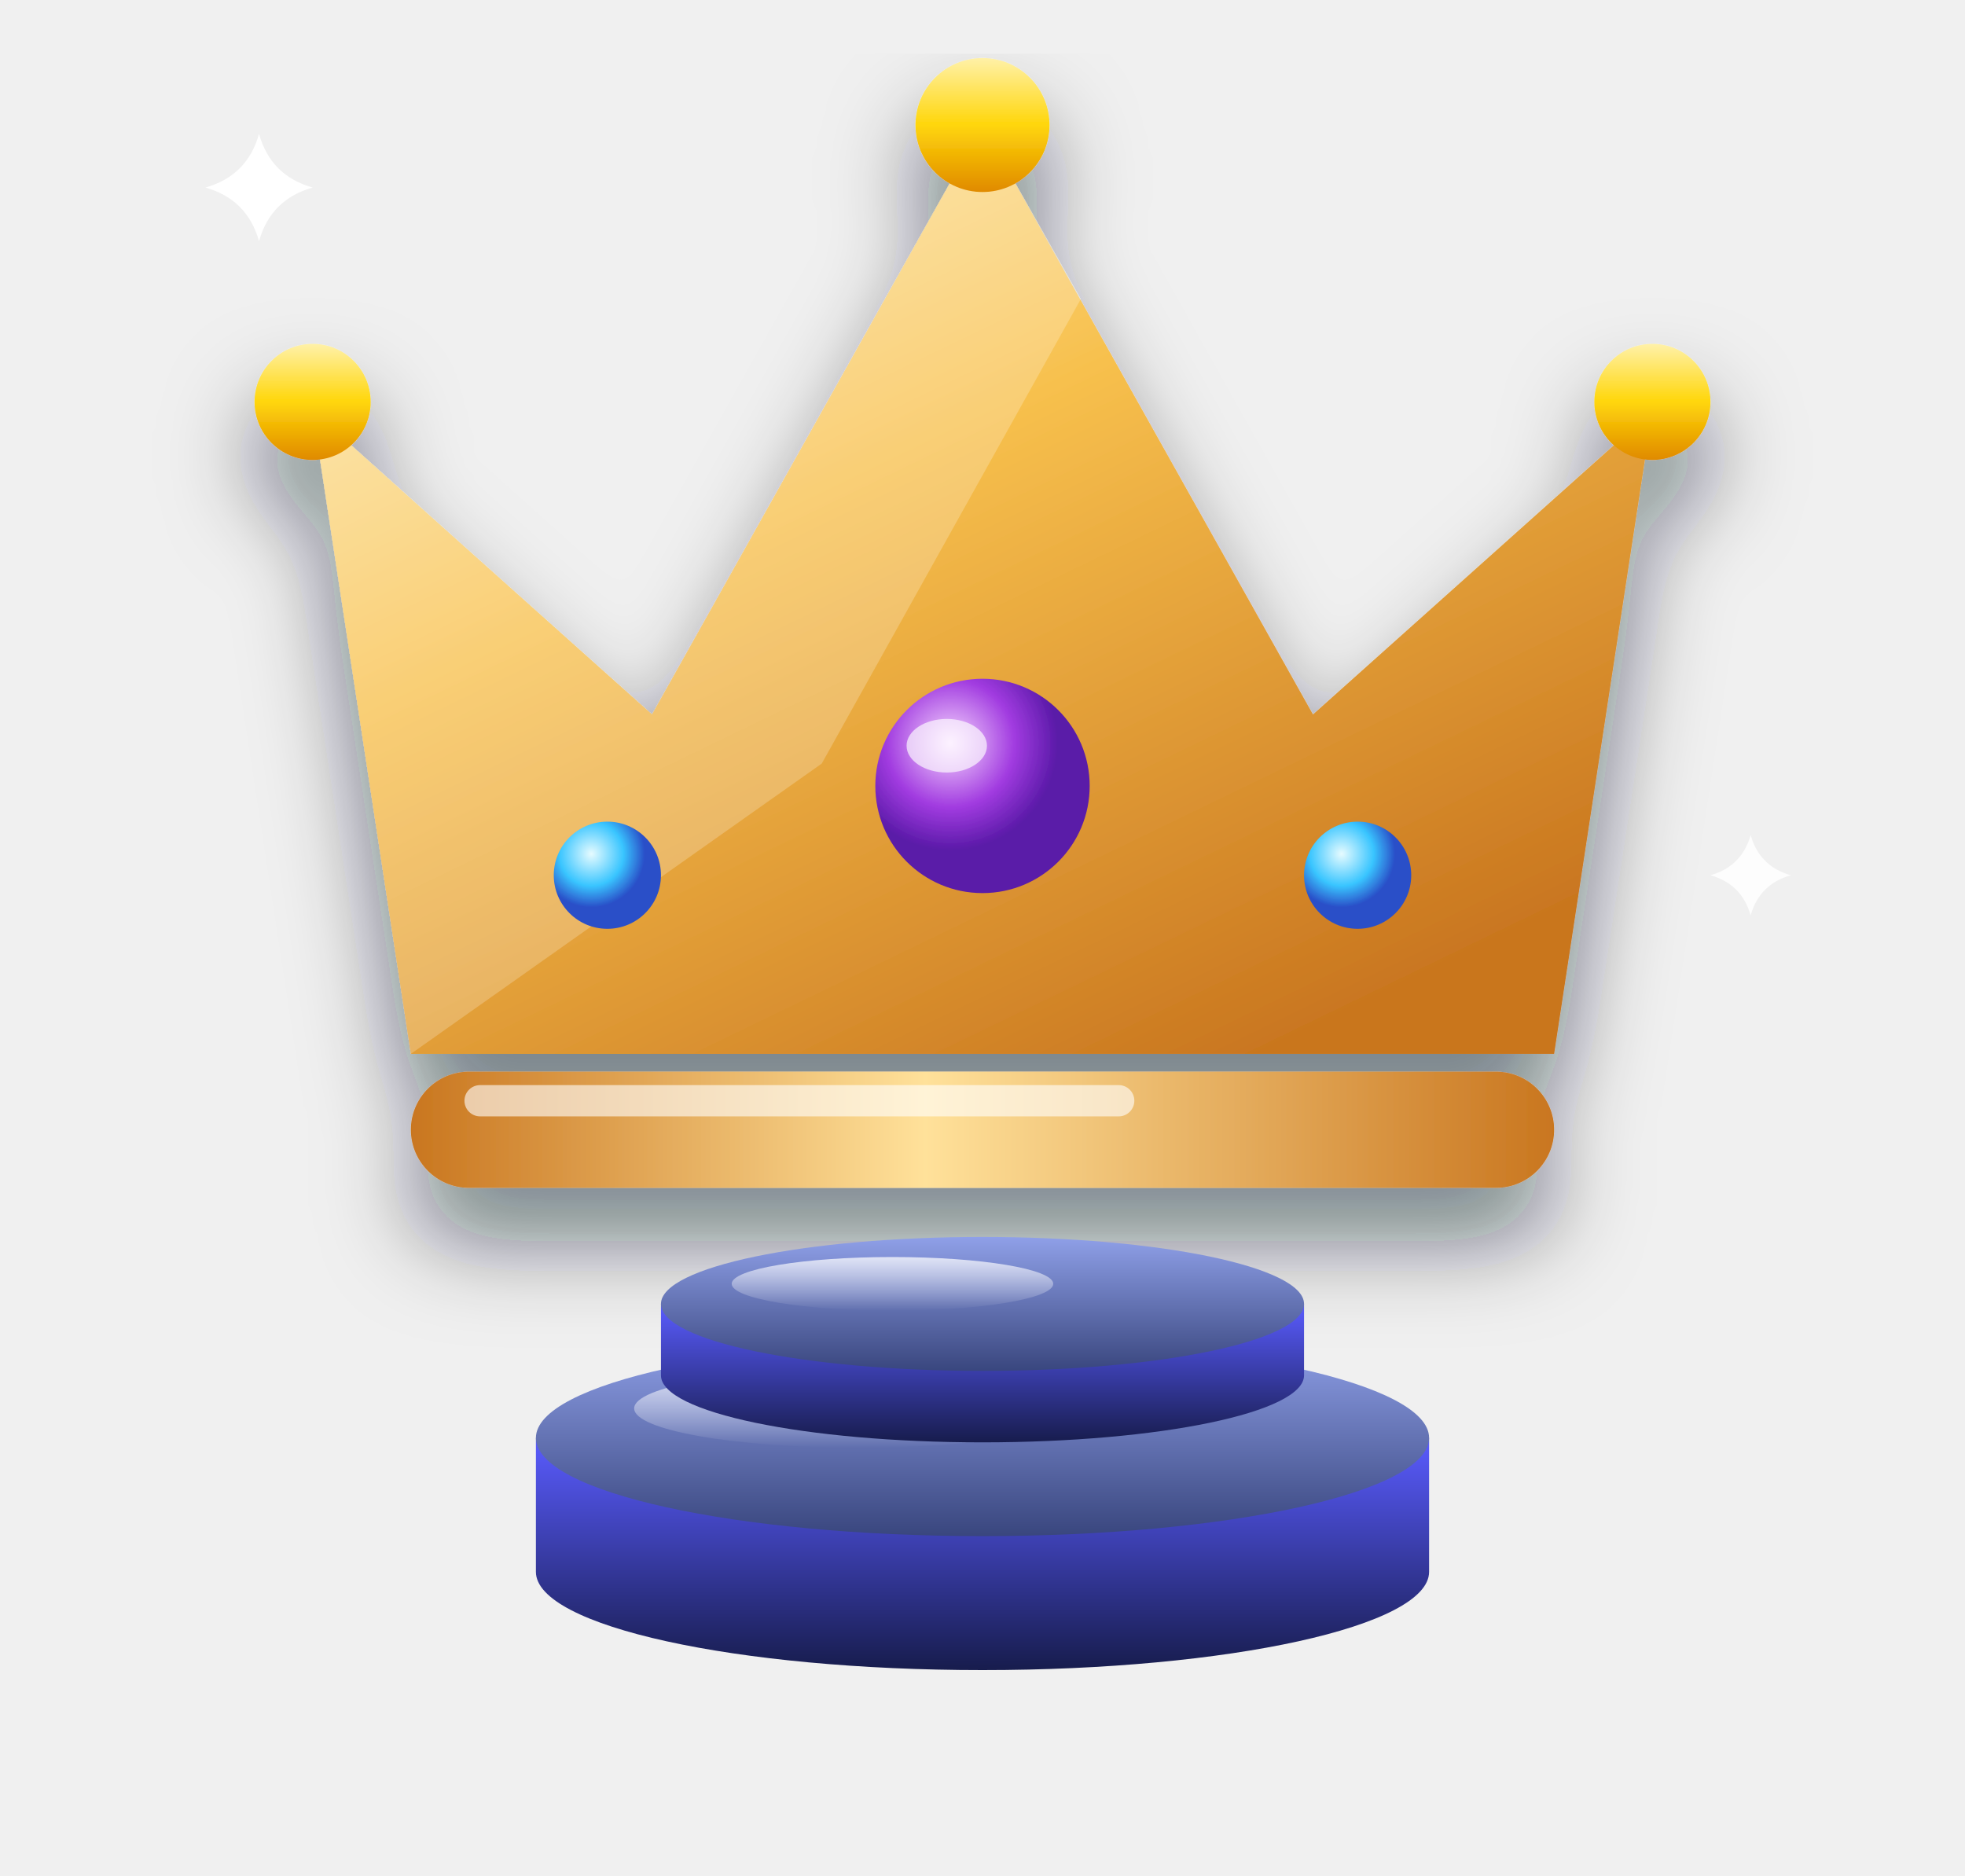
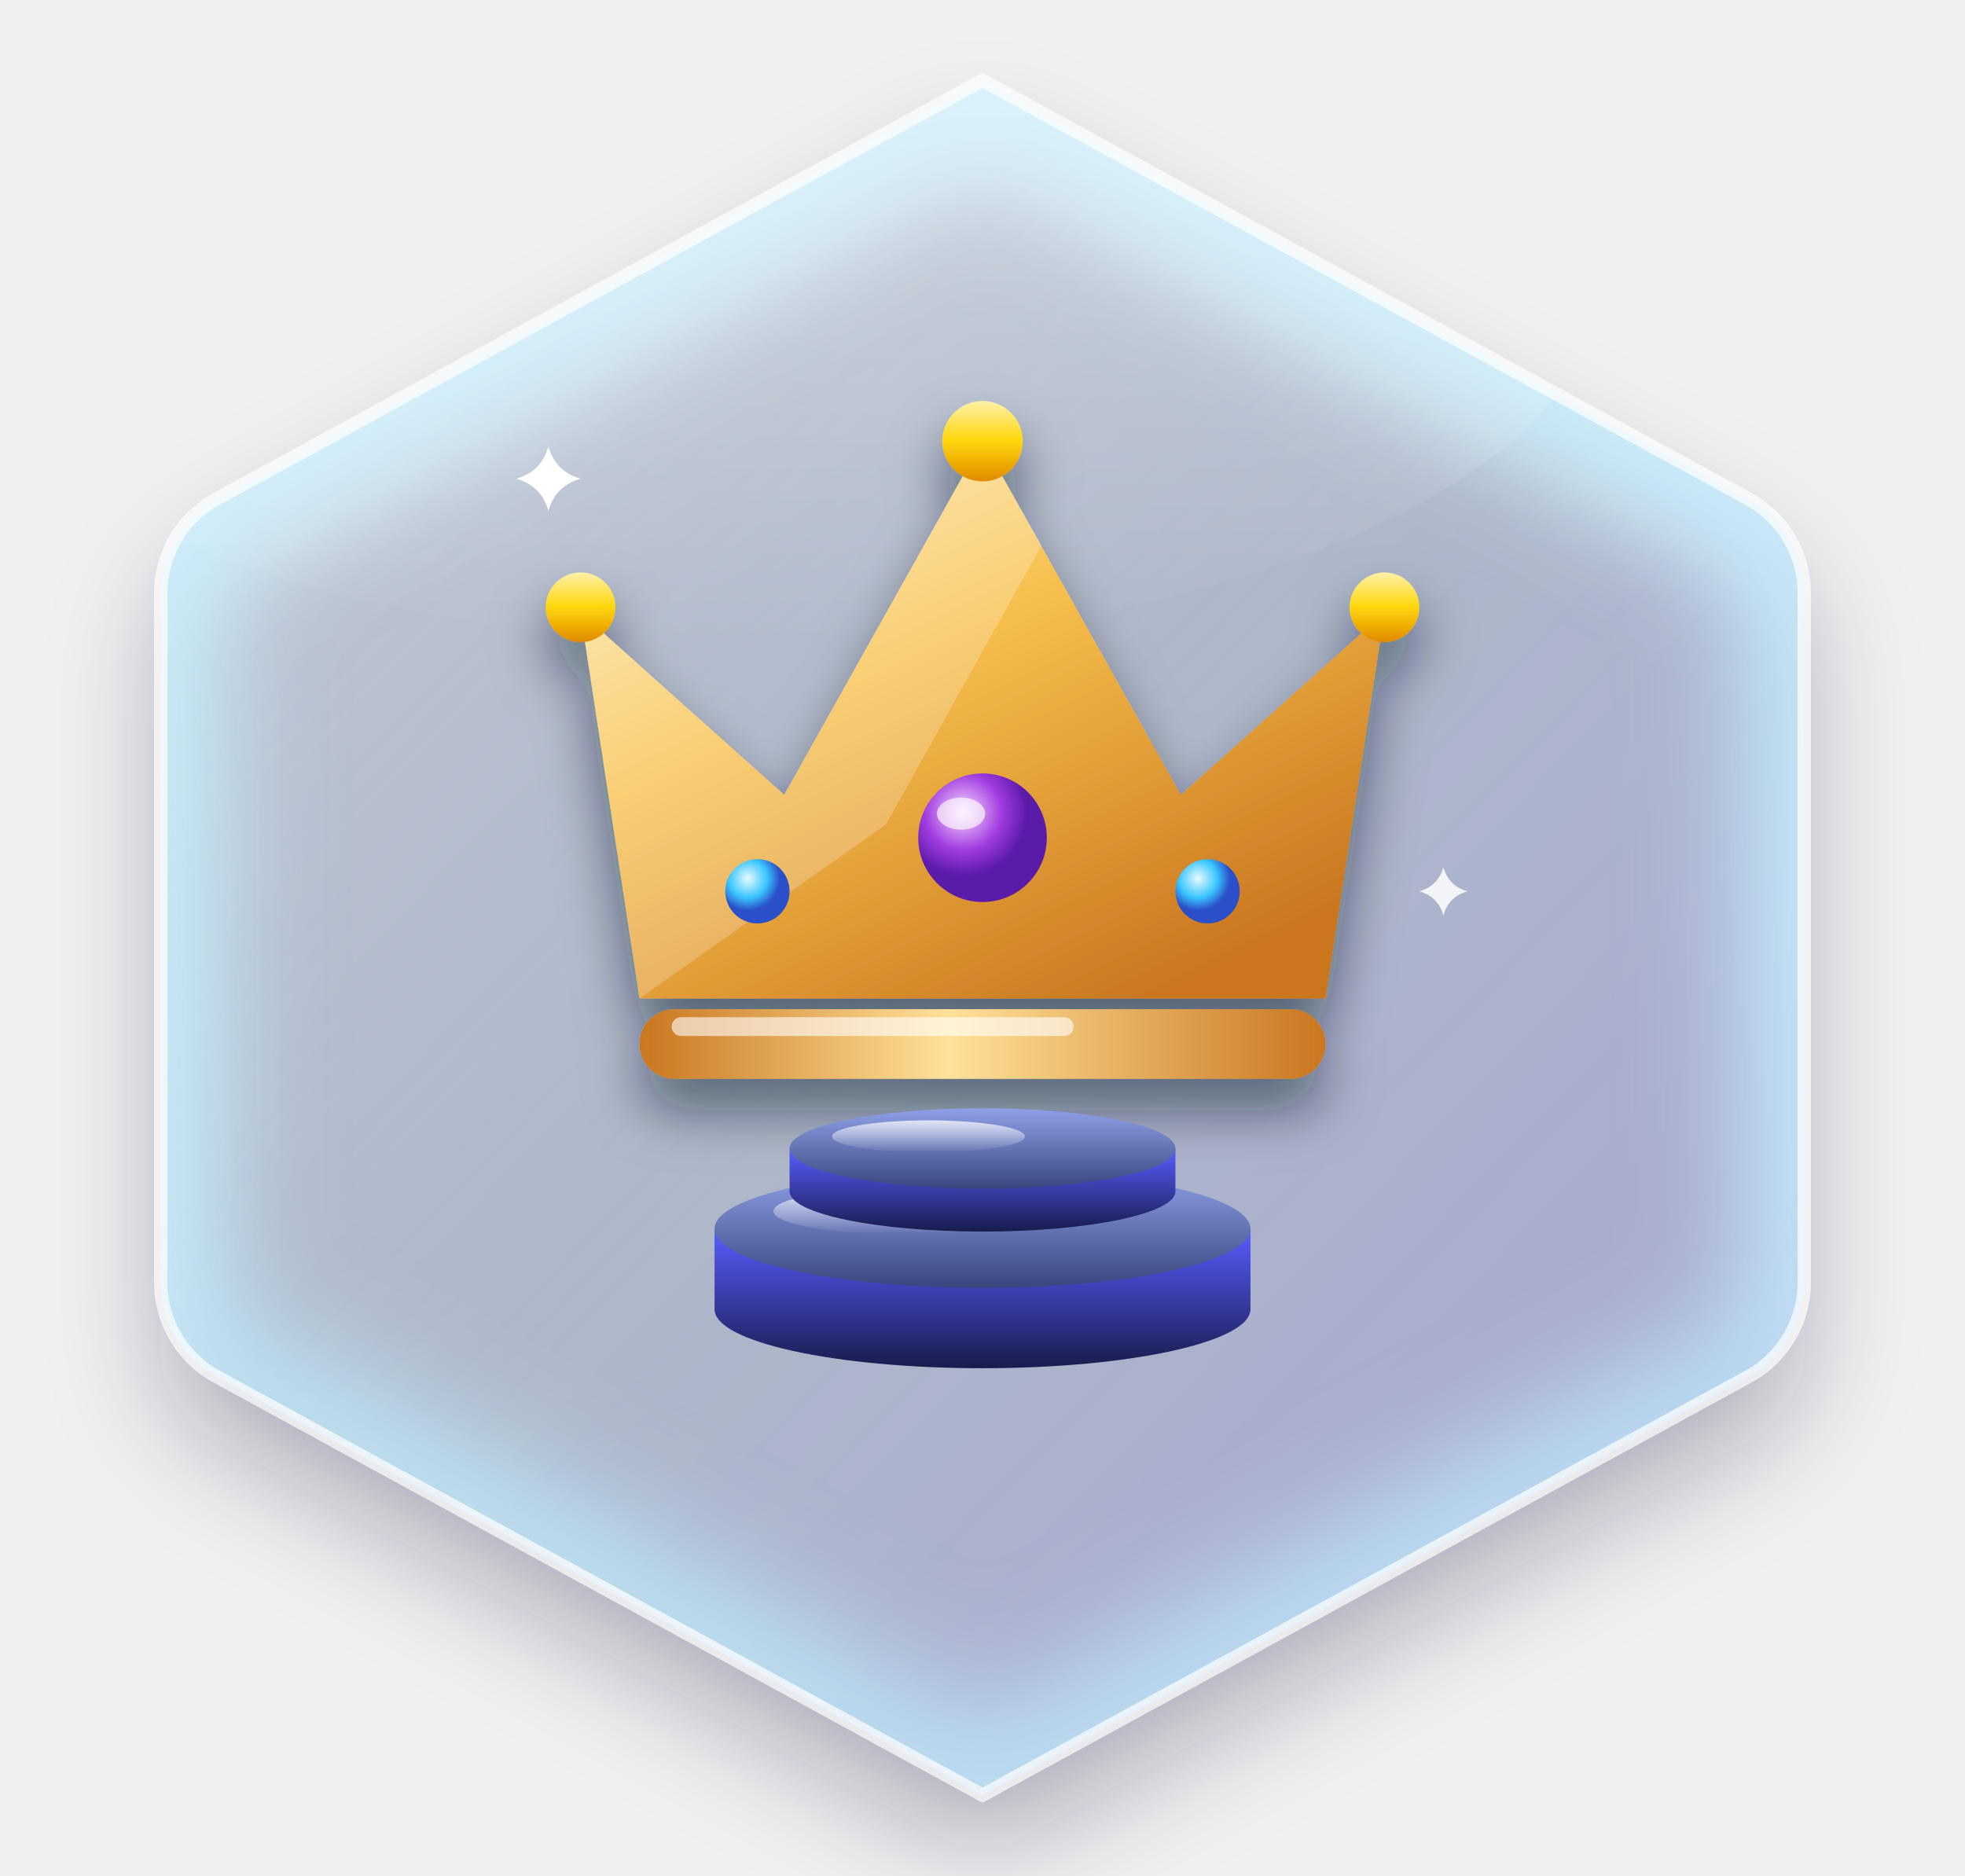
<svg xmlns="http://www.w3.org/2000/svg" width="440" height="420" viewBox="0 0 440 420">
  <defs>
    <linearGradient id="crown" x1="0" y1="0" x2=".7" y2="1">
      <stop offset="0" stop-color="#fff3c4" />
      <stop offset=".45" stop-color="#f7c04d" />
      <stop offset="1" stop-color="#c9761f" />
    </linearGradient>
    <linearGradient id="band" x1="0" y1="0" x2="1" y2="0">
      <stop offset="0" stop-color="#c9761f" />
      <stop offset=".45" stop-color="#ffe19a" />
      <stop offset="1" stop-color="#c9761f" />
    </linearGradient>
    <linearGradient id="gold" x1="0" y1="0" x2="0" y2="1">
      <stop offset="0" stop-color="#FFF1A8" />
      <stop offset=".5" stop-color="#FFD60A" />
      <stop offset="1" stop-color="#E08A00" />
    </linearGradient>
    <radialGradient id="gem" cx=".35" cy=".3">
      <stop offset="0" stop-color="#f7d9ff" />
      <stop offset=".6" stop-color="#a13be0" />
      <stop offset="1" stop-color="#5a1aa8" />
    </radialGradient>
    <radialGradient id="gemc" cx=".35" cy=".3">
      <stop offset="0" stop-color="#e6fbff" />
      <stop offset=".6" stop-color="#39c5ff" />
      <stop offset="1" stop-color="#2a4fc8" />
    </radialGradient>
    <linearGradient id="plinth" x1="0" y1="0" x2="0" y2="1">
      <stop offset="0" stop-color="#8fa0e8" />
      <stop offset="1" stop-color="#39467e" />
    </linearGradient>
    <linearGradient id="steel" x1="0" y1="0" x2="0" y2="1">
      <stop offset="0" stop-color="#ffffff" />
      <stop offset=".6" stop-color="#d7def8" />
      <stop offset="1" stop-color="#8fa0e8" />
    </linearGradient>
    <linearGradient id="deep" x1="0" y1="0" x2="0" y2="1">
      <stop offset="0" stop-color="#5a5cff" />
      <stop offset="1" stop-color="#171c4d" />
    </linearGradient>
    <linearGradient id="violet" x1="0" y1="0" x2="1" y2="1">
      <stop offset="0" stop-color="#8a6bff" />
      <stop offset="1" stop-color="#39308f" />
    </linearGradient>
    <linearGradient id="cyan" x1="0" y1="0" x2="1" y2="1">
      <stop offset="0" stop-color="#7fe3ff" />
      <stop offset="1" stop-color="#2a6fe0" />
    </linearGradient>
    <linearGradient id="gloss" x1="0" y1="0" x2="0" y2="1">
      <stop offset="0" stop-color="#fff" stop-opacity=".75" />
      <stop offset="1" stop-color="#fff" stop-opacity="0" />
    </linearGradient>
    <radialGradient id="lens" cx=".4" cy=".35">
      <stop offset="0" stop-color="#e6fbff" stop-opacity=".85" />
      <stop offset="1" stop-color="#39c5ff" stop-opacity=".35" />
    </radialGradient>
+     <linearGradient id="pane" x1="0" y1="0" x2="1" y2="1">
+       <stop offset="0" stop-color="#ffffff" stop-opacity=".34" />
+       <stop offset=".5" stop-color="#9fd8ff" stop-opacity=".16" />
+       <stop offset="1" stop-color="#8a6bff" stop-opacity=".3" />
+     </linearGradient>
+     <filter id="soft" x="-30%" y="-30%" width="160%" height="160%">
+       <feGaussianBlur stdDeviation="12" />
+     </filter>
    <filter id="lift" x="-20%" y="-20%" width="140%" height="150%">
      <feDropShadow dx="0" dy="12" stdDeviation="10" flood-color="#060920" flood-opacity=".5" />
    </filter>
  </defs>
-   <g filter="url(#lift)">
-     <path d="M92 236L70 92l76 68 74-132 74 132 76-68-22 144z" fill="url(#crown)" />
-     <path d="M92 236L70 92l76 68 74-132 22 39-58 104z" fill="#fff" opacity=".22" />
-     <circle cx="70" cy="90" r="13" fill="url(#gold)" />
-     <circle cx="220" cy="28" r="15" fill="url(#gold)" />
-     <circle cx="370" cy="90" r="13" fill="url(#gold)" />
-     <circle cx="220" cy="176" r="24" fill="url(#gem)" />
-     <ellipse cx="212" cy="167" rx="9" ry="6" fill="#fff" opacity=".65" />
-     <circle cx="136" cy="196" r="12" fill="url(#gemc)" />
-     <circle cx="304" cy="196" r="12" fill="url(#gemc)" />
-     <rect x="92" y="240" width="256" height="26" rx="13" fill="url(#band)" />
-     <rect x="104" y="243" width="150" height="7" rx="3.5" fill="#fff" opacity=".6" />
+   <clipPath id="gc">
+     <path d="M220 18L392 112a24 24 0 0 1 12 21v154a24 24 0 0 1-12 21L220 402 48 308a24 24 0 0 1-12-21V133a24 24 0 0 1 12-21z" />
+   </clipPath>
+   <path d="M220 18L392 112a24 24 0 0 1 12 21v154a24 24 0 0 1-12 21L220 402 48 308a24 24 0 0 1-12-21V133a24 24 0 0 1 12-21z" fill="#0a1040" opacity=".28" transform="translate(0 14)" filter="url(#soft)" />
+   <path d="M220 18L392 112a24 24 0 0 1 12 21v154a24 24 0 0 1-12 21L220 402 48 308a24 24 0 0 1-12-21V133a24 24 0 0 1 12-21z" fill="url(#pane)" />
+   <g clip-path="url(#gc)">
+     <path d="M220 18L392 112a24 24 0 0 1 12 21v154a24 24 0 0 1-12 21L220 402 48 308a24 24 0 0 1-12-21V133a24 24 0 0 1 12-21z" fill="none" stroke="#bfeeff" stroke-opacity=".75" stroke-width="30" filter="url(#soft)" />
+     <ellipse cx="170" cy="60" rx="190" ry="84" fill="url(#gloss)" opacity=".5" />
  </g>
-   <path d="M120 322v30a100 22 0 0 0 200 0v-30z" fill="url(#deep)" />
-   <ellipse cx="220" cy="322" rx="100" ry="22" fill="url(#plinth)" />
-   <ellipse cx="192.0" cy="315.4" rx="50.0" ry="8.8" fill="url(#gloss)" />
-   <path d="M148 292v16a72 15 0 0 0 144 0v-16z" fill="url(#deep)" />
-   <ellipse cx="220" cy="292" rx="72" ry="15" fill="url(#plinth)" />
-   <ellipse cx="199.84" cy="287.5" rx="36.0" ry="6.0" fill="url(#gloss)" />
-   <path d="M58 30Q60.64 39.36 70 42Q60.64 44.64 58 54Q55.36 44.64 46 42Q55.36 39.36 58 30Z" fill="#fff" opacity="1" />
-   <path d="M392 187Q393.98 194.02 401 196Q393.98 197.98 392 205Q390.02 197.98 383 196Q390.02 194.02 392 187Z" fill="#fff" opacity="0.85" />
+   <path d="M220 18L392 112a24 24 0 0 1 12 21v154a24 24 0 0 1-12 21L220 402 48 308a24 24 0 0 1-12-21V133a24 24 0 0 1 12-21z" fill="none" stroke="#ffffff" stroke-opacity=".7" stroke-width="3" />
+   <g transform="translate(88 82) scale(.6)">
+     <g filter="url(#lift)">
+       <path d="M92 236L70 92l76 68 74-132 74 132 76-68-22 144z" fill="url(#crown)" />
+       <path d="M92 236L70 92l76 68 74-132 22 39-58 104z" fill="#fff" opacity=".22" />
+       <circle cx="70" cy="90" r="13" fill="url(#gold)" />
+       <circle cx="220" cy="28" r="15" fill="url(#gold)" />
+       <circle cx="370" cy="90" r="13" fill="url(#gold)" />
+       <circle cx="220" cy="176" r="24" fill="url(#gem)" />
+       <ellipse cx="212" cy="167" rx="9" ry="6" fill="#fff" opacity=".65" />
+       <circle cx="136" cy="196" r="12" fill="url(#gemc)" />
+       <circle cx="304" cy="196" r="12" fill="url(#gemc)" />
+       <rect x="92" y="240" width="256" height="26" rx="13" fill="url(#band)" />
+       <rect x="104" y="243" width="150" height="7" rx="3.5" fill="#fff" opacity=".6" />
+     </g>
+     <path d="M120 322v30a100 22 0 0 0 200 0v-30z" fill="url(#deep)" />
+     <ellipse cx="220" cy="322" rx="100" ry="22" fill="url(#plinth)" />
+     <ellipse cx="192.0" cy="315.4" rx="50.0" ry="8.8" fill="url(#gloss)" />
+     <path d="M148 292v16a72 15 0 0 0 144 0v-16z" fill="url(#deep)" />
+     <ellipse cx="220" cy="292" rx="72" ry="15" fill="url(#plinth)" />
+     <ellipse cx="199.84" cy="287.5" rx="36.0" ry="6.0" fill="url(#gloss)" />
+     <path d="M58 30Q60.64 39.36 70 42Q60.64 44.64 58 54Q55.36 44.64 46 42Q55.36 39.36 58 30Z" fill="#fff" opacity="1" />
+     <path d="M392 187Q393.98 194.02 401 196Q393.98 197.98 392 205Q390.02 197.98 383 196Q390.02 194.02 392 187Z" fill="#fff" opacity="0.85" />
+   </g>
</svg>
